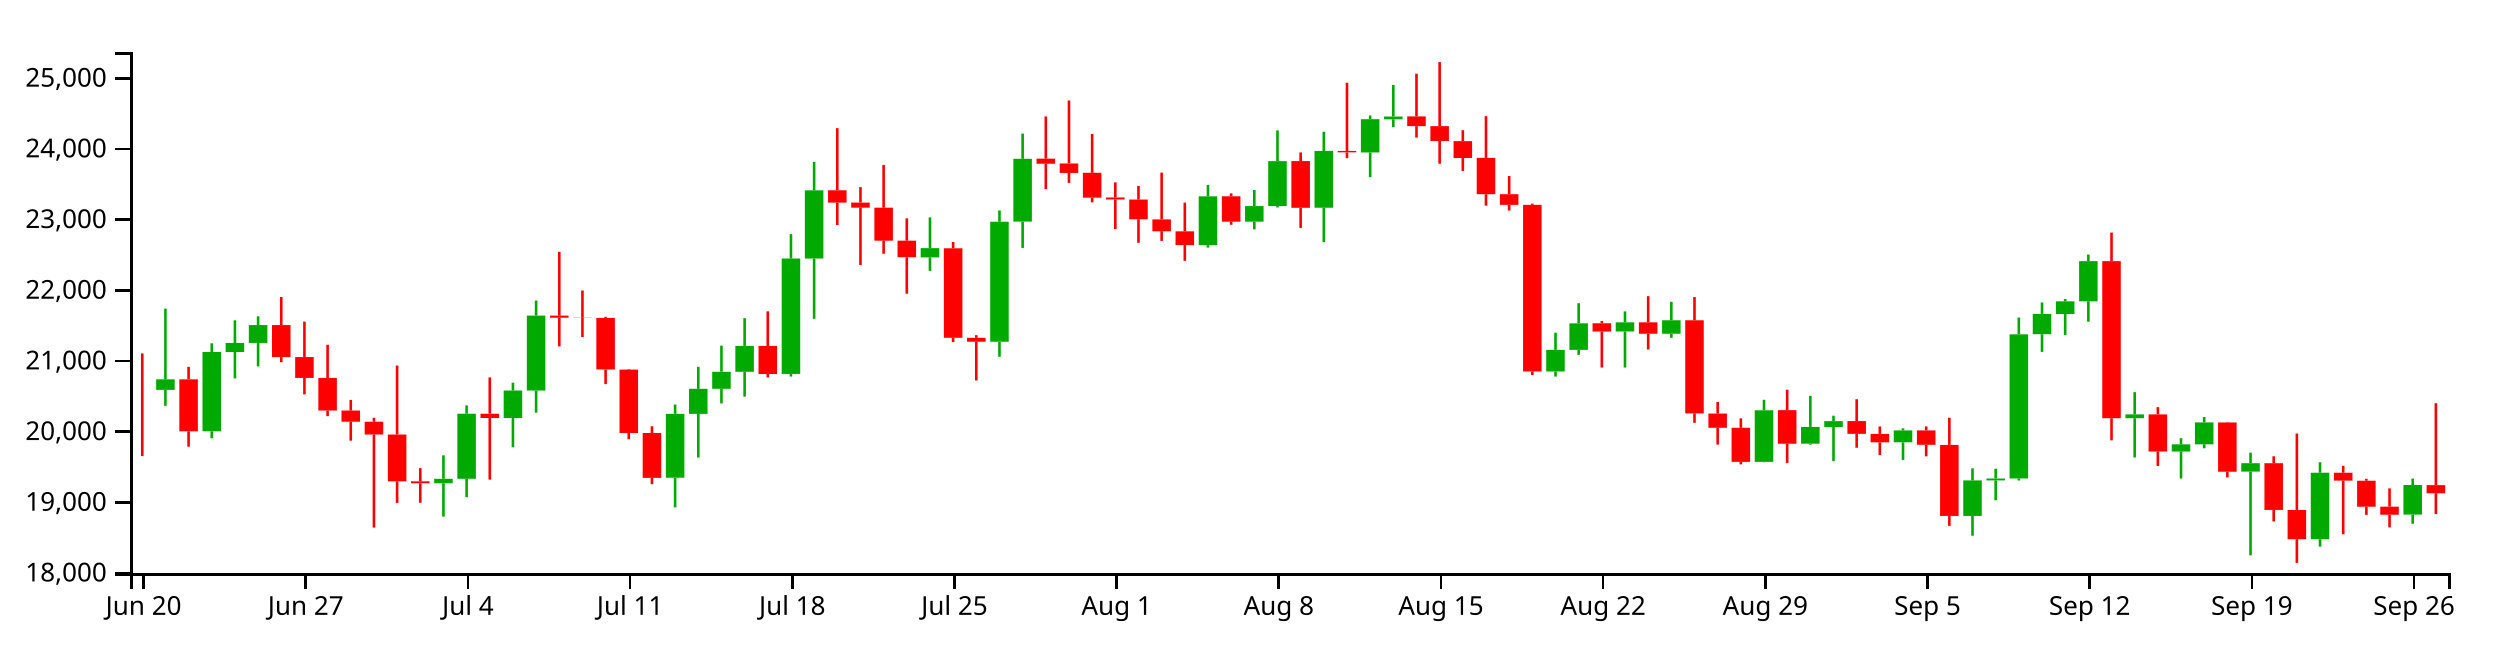
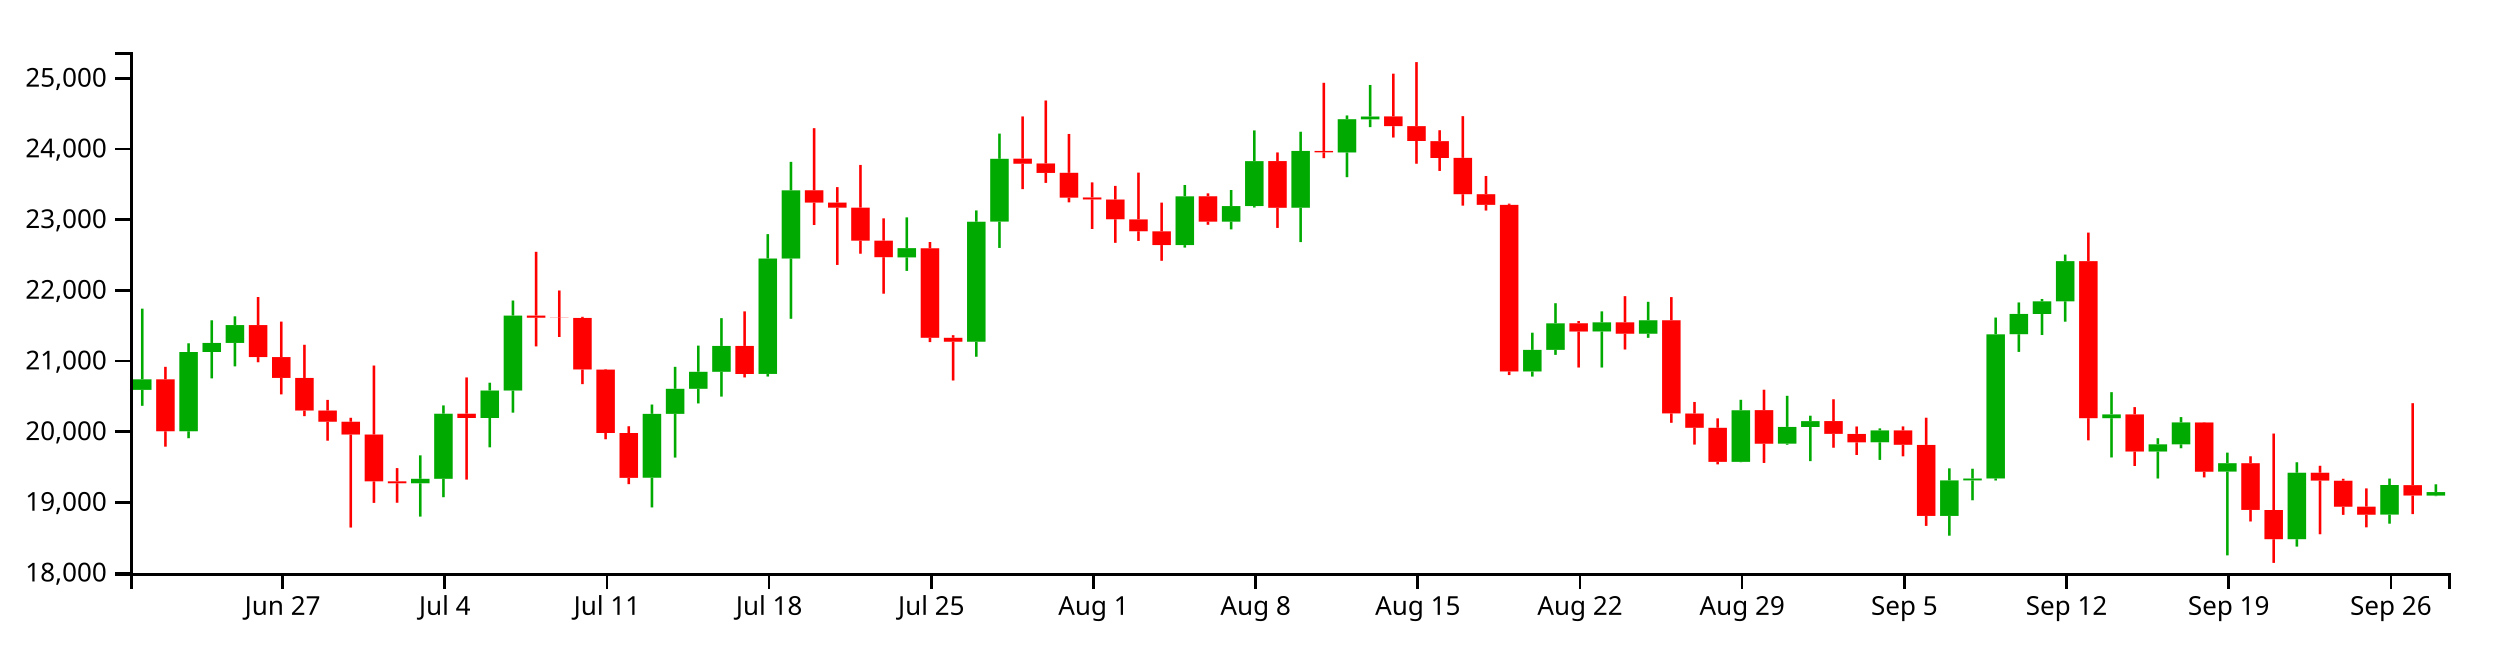
<svg xmlns="http://www.w3.org/2000/svg" version="1.1" width="960" height="250">
  <g transform="translate(50,20)">
    <style>.axis path,.axis line{fill:none;stroke:#000;shape-rendering:crispEdges;}path.candle{stroke:#000000;}path.candle.body{stroke-width:0;}path.candle.up{fill:#00AA00;stroke:#00AA00;}path.candle.down{fill:#FF0000;stroke:#FF0000;}</style>
    <g class="candlestick">
      <g class="data">
-         <path class="candle body up" d="M 9.964 129.713 l 7.117 0 L 17.081 125.652 l -7.117 0 L 9.964 129.713 M 27.757 145.616 l 7.117 0 L 34.874 115.159 l -7.117 0 L 27.757 145.616 M 36.653 115.159 l 7.117 0 L 43.77 111.697 l -7.117 0 L 36.653 115.159 M 45.55 111.697 l 7.117 0 L 52.667 104.817 l -7.117 0 L 45.55 111.697 M 116.721 165.57 l 7.117 0 L 123.838 163.859 l -7.117 0 L 116.721 165.57 M 125.618 163.859 l 7.117 0 L 132.735 138.865 l -7.117 0 L 125.618 163.859 M 143.411 140.517 l 7.117 0 L 150.528 129.968 l -7.117 0 L 143.411 140.517 M 152.307 129.968 l 7.117 0 L 159.424 101.185 l -7.117 0 L 152.307 129.968 M 205.686 163.44 l 7.117 0 L 212.803 138.915 l -7.117 0 L 205.686 163.44 M 214.582 138.915 l 7.117 0 L 221.699 129.308 l -7.117 0 L 214.582 138.915 M 223.479 129.308 l 7.117 0 L 230.596 122.761 l -7.117 0 L 223.479 129.308 M 232.375 122.761 l 7.117 0 L 239.492 112.839 l -7.117 0 L 232.375 122.761 M 250.168 123.588 l 7.117 0 L 257.285 79.266 l -7.117 0 L 250.168 123.588 M 259.064 79.266 l 7.117 0 L 266.182 53.1 l -7.117 0 L 259.064 79.266 M 303.547 78.831 l 7.117 0 L 310.664 75.273 l -7.117 0 L 303.547 78.831 M 330.236 111.236 l 7.117 0 L 337.353 65.156 l -7.117 0 L 330.236 111.236 M 339.132 65.105 l 7.117 0 L 346.25 40.986 l -7.117 0 L 339.132 65.105 M 410.304 74.113 l 7.117 0 L 417.421 55.385 l -7.117 0 L 410.304 74.113 M 428.097 65.108 l 7.117 0 L 435.214 59.132 l -7.117 0 L 428.097 65.108 M 436.993 59.132 l 7.117 0 L 444.11 41.88 l -7.117 0 L 436.993 59.132 M 454.786 59.758 l 7.117 0 L 461.903 37.971 l -7.117 0 L 454.786 59.758 M 472.579 38.539 l 7.117 0 L 479.696 25.767 l -7.117 0 L 472.579 38.539 M 481.475 25.821 l 7.117 0 L 488.593 24.744 l -7.117 0 L 481.475 25.821 M 543.75 122.643 l 7.117 0 L 550.868 114.347 l -7.117 0 L 543.75 122.643 M 552.647 114.347 l 7.117 0 L 559.764 104.154 l -7.117 0 L 552.647 114.347 M 570.44 107.271 l 7.117 0 L 577.557 103.787 l -7.117 0 L 570.44 107.271 M 588.233 108.159 l 7.117 0 L 595.35 102.975 l -7.117 0 L 588.233 108.159 M 623.818 157.351 l 7.117 0 L 630.936 137.535 l -7.117 0 L 623.818 157.351 M 641.611 150.365 l 7.117 0 L 648.729 143.932 l -7.117 0 L 641.611 150.365 M 650.508 143.975 l 7.117 0 L 657.625 141.722 l -7.117 0 L 650.508 143.975 M 677.197 149.837 l 7.117 0 L 684.314 145.282 l -7.117 0 L 677.197 149.837 M 703.886 178.115 l 7.117 0 L 711.004 164.483 l -7.117 0 L 703.886 178.115 M 712.783 164.483 l 7.117 0 L 719.9 163.752 l -7.117 0 L 712.783 164.483 M 721.679 163.732 l 7.117 0 L 728.796 108.374 l -7.117 0 L 721.679 163.732 M 730.576 108.333 l 7.117 0 L 737.693 100.551 l -7.117 0 L 730.576 108.333 M 739.472 100.582 l 7.117 0 L 746.589 95.706 l -7.117 0 L 739.472 100.582 M 748.369 95.706 l 7.117 0 L 755.486 80.266 l -7.117 0 L 748.369 95.706 M 766.162 140.578 l 7.117 0 L 773.279 139.137 l -7.117 0 L 766.162 140.578 M 783.954 153.381 l 7.117 0 L 791.072 150.629 l -7.117 0 L 783.954 153.381 M 792.851 150.629 l 7.117 0 L 799.968 142.206 l -7.117 0 L 792.851 150.629 M 810.644 161.101 l 7.117 0 L 817.761 157.856 l -7.117 0 L 810.644 161.101 M 837.333 187.051 l 7.117 0 L 844.45 161.531 l -7.117 0 L 837.333 187.051 M 872.919 177.612 l 7.117 0 L 880.036 166.248 l -7.117 0 L 872.919 177.612" />
-         <path class="candle body down" d="M 1.068 129.711 l 7.117 0 L 8.185 129.714 l -7.117 0 L 1.068 129.711 M 18.86 125.653 l 7.117 0 L 25.978 145.616 l -7.117 0 L 18.86 125.653 M 54.446 104.817 l 7.117 0 L 61.563 117.115 l -7.117 0 L 54.446 104.817 M 63.343 117.115 l 7.117 0 L 70.46 125.136 l -7.117 0 L 63.343 117.115 M 72.239 125.135 l 7.117 0 L 79.356 137.655 l -7.117 0 L 72.239 125.135 M 81.136 137.655 l 7.117 0 L 88.253 141.951 l -7.117 0 L 81.136 137.655 M 90.032 141.951 l 7.117 0 L 97.149 146.858 l -7.117 0 L 90.032 141.951 M 98.928 146.858 l 7.117 0 L 106.046 164.837 l -7.117 0 L 98.928 146.858 M 107.825 164.837 l 7.117 0 L 114.942 165.57 l -7.117 0 L 107.825 164.837 M 134.514 138.865 l 7.117 0 L 141.631 140.518 l -7.117 0 L 134.514 138.865 M 161.204 101.185 l 7.117 0 L 168.321 102.006 l -7.117 0 L 161.204 101.185 M 170.1 102.006 l 7.117 0 L 177.217 102.085 l -7.117 0 L 170.1 102.006 M 178.996 102.076 l 7.117 0 L 186.114 121.881 l -7.117 0 L 178.996 102.076 M 187.893 121.918 l 7.117 0 L 195.01 146.278 l -7.117 0 L 187.893 121.918 M 196.789 146.278 l 7.117 0 L 203.906 163.509 l -7.117 0 L 196.789 146.278 M 241.271 112.839 l 7.117 0 L 248.389 123.627 l -7.117 0 L 241.271 112.839 M 267.961 53.05 l 7.117 0 L 275.078 57.804 l -7.117 0 L 267.961 53.05 M 276.857 57.804 l 7.117 0 L 283.974 59.734 l -7.117 0 L 276.857 57.804 M 285.754 59.734 l 7.117 0 L 292.871 72.419 l -7.117 0 L 285.754 59.734 M 294.65 72.419 l 7.117 0 L 301.767 78.764 l -7.117 0 L 294.65 72.419 M 312.443 75.342 l 7.117 0 L 319.56 109.71 l -7.117 0 L 312.443 75.342 M 321.339 109.71 l 7.117 0 L 328.457 111.236 l -7.117 0 L 321.339 109.71 M 348.029 40.924 l 7.117 0 L 355.146 42.864 l -7.117 0 L 348.029 40.924 M 356.925 42.768 l 7.117 0 L 364.042 46.399 l -7.117 0 L 356.925 42.768 M 365.822 46.368 l 7.117 0 L 372.939 55.904 l -7.117 0 L 365.822 46.368 M 374.718 55.821 l 7.117 0 L 381.835 56.591 l -7.117 0 L 374.718 55.821 M 383.615 56.621 l 7.117 0 L 390.732 64.196 l -7.117 0 L 383.615 56.621 M 392.511 64.247 l 7.117 0 L 399.628 68.795 l -7.117 0 L 392.511 64.247 M 401.407 68.834 l 7.117 0 L 408.525 74.098 l -7.117 0 L 401.407 68.834 M 419.2 55.354 l 7.117 0 L 426.317 65.108 l -7.117 0 L 419.2 55.354 M 445.89 41.854 l 7.117 0 L 453.007 59.795 l -7.117 0 L 445.89 41.854 M 463.683 37.971 l 7.117 0 L 470.8 38.504 l -7.117 0 L 463.683 37.971 M 490.372 24.698 l 7.117 0 L 497.489 28.439 l -7.117 0 L 490.372 24.698 M 499.268 28.438 l 7.117 0 L 506.385 34.15 l -7.117 0 L 499.268 28.438 M 508.165 34.198 l 7.117 0 L 515.282 40.666 l -7.117 0 L 508.165 34.198 M 517.061 40.628 l 7.117 0 L 524.178 54.565 l -7.117 0 L 517.061 40.628 M 525.958 54.565 l 7.117 0 L 533.075 58.676 l -7.117 0 L 525.958 54.565 M 534.854 58.669 l 7.117 0 L 541.971 122.643 l -7.117 0 L 534.854 58.669 M 561.543 104.124 l 7.117 0 L 568.661 107.296 l -7.117 0 L 561.543 104.124 M 579.336 103.787 l 7.117 0 L 586.453 108.158 l -7.117 0 L 579.336 103.787 M 597.129 102.975 l 7.117 0 L 604.246 138.747 l -7.117 0 L 597.129 102.975 M 606.026 138.799 l 7.117 0 L 613.143 144.269 l -7.117 0 L 606.026 138.799 M 614.922 144.269 l 7.117 0 L 622.039 157.351 l -7.117 0 L 614.922 144.269 M 632.715 137.495 l 7.117 0 L 639.832 150.402 l -7.117 0 L 632.715 137.495 M 659.404 141.69 l 7.117 0 L 666.521 146.596 l -7.117 0 L 659.404 141.69 M 668.301 146.62 l 7.117 0 L 675.418 149.852 l -7.117 0 L 668.301 146.62 M 686.094 145.282 l 7.117 0 L 693.211 150.804 l -7.117 0 L 686.094 145.282 M 694.99 150.845 l 7.117 0 L 702.107 178.115 l -7.117 0 L 694.99 150.845 M 757.265 80.274 l 7.117 0 L 764.382 140.579 l -7.117 0 L 757.265 80.274 M 775.058 139.124 l 7.117 0 L 782.175 153.381 l -7.117 0 L 775.058 139.124 M 801.747 142.233 l 7.117 0 L 808.864 161.136 l -7.117 0 L 801.747 142.233 M 819.54 157.856 l 7.117 0 L 826.657 175.824 l -7.117 0 L 819.54 157.856 M 828.437 175.843 l 7.117 0 L 835.554 187.051 l -7.117 0 L 828.437 175.843 M 846.23 161.531 l 7.117 0 L 853.347 164.563 l -7.117 0 L 846.23 161.531 M 855.126 164.599 l 7.117 0 L 862.243 174.589 l -7.117 0 L 855.126 164.599 M 864.022 174.549 l 7.117 0 L 871.14 177.66 l -7.117 0 L 864.022 174.549 M 881.815 166.279 l 7.117 0 L 888.932 169.405 l -7.117 0 L 881.815 166.279" />
+         <path class="candle body up" d="M 1.068 129.713 l 7.117 0 L 8.185 125.652 l -7.117 0 L 1.068 129.713 M 18.86 145.616 l 7.117 0 L 25.978 115.159 l -7.117 0 L 18.86 145.616 M 27.757 115.159 l 7.117 0 L 34.874 111.697 l -7.117 0 L 27.757 115.159 M 36.653 111.697 l 7.117 0 L 43.77 104.817 l -7.117 0 L 36.653 111.697 M 107.825 165.57 l 7.117 0 L 114.942 163.859 l -7.117 0 L 107.825 165.57 M 116.721 163.859 l 7.117 0 L 123.838 138.865 l -7.117 0 L 116.721 163.859 M 134.514 140.517 l 7.117 0 L 141.631 129.968 l -7.117 0 L 134.514 140.517 M 143.411 129.968 l 7.117 0 L 150.528 101.185 l -7.117 0 L 143.411 129.968 M 196.789 163.44 l 7.117 0 L 203.906 138.915 l -7.117 0 L 196.789 163.44 M 205.686 138.915 l 7.117 0 L 212.803 129.308 l -7.117 0 L 205.686 138.915 M 214.582 129.308 l 7.117 0 L 221.699 122.761 l -7.117 0 L 214.582 129.308 M 223.479 122.761 l 7.117 0 L 230.596 112.839 l -7.117 0 L 223.479 122.761 M 241.271 123.588 l 7.117 0 L 248.389 79.266 l -7.117 0 L 241.271 123.588 M 250.168 79.266 l 7.117 0 L 257.285 53.1 l -7.117 0 L 250.168 79.266 M 294.65 78.831 l 7.117 0 L 301.767 75.273 l -7.117 0 L 294.65 78.831 M 321.339 111.236 l 7.117 0 L 328.457 65.156 l -7.117 0 L 321.339 111.236 M 330.236 65.105 l 7.117 0 L 337.353 40.986 l -7.117 0 L 330.236 65.105 M 401.407 74.113 l 7.117 0 L 408.525 55.385 l -7.117 0 L 401.407 74.113 M 419.2 65.108 l 7.117 0 L 426.317 59.132 l -7.117 0 L 419.2 65.108 M 428.097 59.132 l 7.117 0 L 435.214 41.88 l -7.117 0 L 428.097 59.132 M 445.89 59.758 l 7.117 0 L 453.007 37.971 l -7.117 0 L 445.89 59.758 M 463.683 38.539 l 7.117 0 L 470.8 25.767 l -7.117 0 L 463.683 38.539 M 472.579 25.821 l 7.117 0 L 479.696 24.744 l -7.117 0 L 472.579 25.821 M 534.854 122.643 l 7.117 0 L 541.971 114.347 l -7.117 0 L 534.854 122.643 M 543.75 114.347 l 7.117 0 L 550.868 104.154 l -7.117 0 L 543.75 114.347 M 561.543 107.271 l 7.117 0 L 568.661 103.787 l -7.117 0 L 561.543 107.271 M 579.336 108.159 l 7.117 0 L 586.453 102.975 l -7.117 0 L 579.336 108.159 M 614.922 157.351 l 7.117 0 L 622.039 137.535 l -7.117 0 L 614.922 157.351 M 632.715 150.365 l 7.117 0 L 639.832 143.932 l -7.117 0 L 632.715 150.365 M 641.611 143.975 l 7.117 0 L 648.729 141.722 l -7.117 0 L 641.611 143.975 M 668.301 149.837 l 7.117 0 L 675.418 145.282 l -7.117 0 L 668.301 149.837 M 694.99 178.115 l 7.117 0 L 702.107 164.483 l -7.117 0 L 694.99 178.115 M 703.886 164.483 l 7.117 0 L 711.004 163.752 l -7.117 0 L 703.886 164.483 M 712.783 163.732 l 7.117 0 L 719.9 108.374 l -7.117 0 L 712.783 163.732 M 721.679 108.333 l 7.117 0 L 728.796 100.551 l -7.117 0 L 721.679 108.333 M 730.576 100.582 l 7.117 0 L 737.693 95.706 l -7.117 0 L 730.576 100.582 M 739.472 95.706 l 7.117 0 L 746.589 80.266 l -7.117 0 L 739.472 95.706 M 757.265 140.578 l 7.117 0 L 764.382 139.137 l -7.117 0 L 757.265 140.578 M 775.058 153.381 l 7.117 0 L 782.175 150.629 l -7.117 0 L 775.058 153.381 M 783.954 150.629 l 7.117 0 L 791.072 142.206 l -7.117 0 L 783.954 150.629 M 801.747 161.101 l 7.117 0 L 808.864 157.856 l -7.117 0 L 801.747 161.101 M 828.437 187.051 l 7.117 0 L 835.554 161.531 l -7.117 0 L 828.437 187.051 M 864.022 177.612 l 7.117 0 L 871.14 166.248 l -7.117 0 L 864.022 177.612 M 881.815 170.312 l 7.117 0 L 888.932 168.953 l -7.117 0 L 881.815 170.312" />
+         <path class="candle body down" d="M 9.964 125.653 l 7.117 0 L 17.081 145.616 l -7.117 0 L 9.964 125.653 M 45.55 104.817 l 7.117 0 L 52.667 117.115 l -7.117 0 L 45.55 104.817 M 54.446 117.115 l 7.117 0 L 61.563 125.136 l -7.117 0 L 54.446 117.115 M 63.343 125.135 l 7.117 0 L 70.46 137.655 l -7.117 0 L 63.343 125.135 M 72.239 137.655 l 7.117 0 L 79.356 141.951 l -7.117 0 L 72.239 137.655 M 81.136 141.951 l 7.117 0 L 88.253 146.858 l -7.117 0 L 81.136 141.951 M 90.032 146.858 l 7.117 0 L 97.149 164.837 l -7.117 0 L 90.032 146.858 M 98.928 164.837 l 7.117 0 L 106.046 165.57 l -7.117 0 L 98.928 164.837 M 125.618 138.865 l 7.117 0 L 132.735 140.518 l -7.117 0 L 125.618 138.865 M 152.307 101.185 l 7.117 0 L 159.424 102.006 l -7.117 0 L 152.307 101.185 M 161.204 102.006 l 7.117 0 L 168.321 102.085 l -7.117 0 L 161.204 102.006 M 170.1 102.076 l 7.117 0 L 177.217 121.881 l -7.117 0 L 170.1 102.076 M 178.996 121.918 l 7.117 0 L 186.114 146.278 l -7.117 0 L 178.996 121.918 M 187.893 146.278 l 7.117 0 L 195.01 163.509 l -7.117 0 L 187.893 146.278 M 232.375 112.839 l 7.117 0 L 239.492 123.627 l -7.117 0 L 232.375 112.839 M 259.064 53.05 l 7.117 0 L 266.182 57.804 l -7.117 0 L 259.064 53.05 M 267.961 57.804 l 7.117 0 L 275.078 59.734 l -7.117 0 L 267.961 57.804 M 276.857 59.734 l 7.117 0 L 283.974 72.419 l -7.117 0 L 276.857 59.734 M 285.754 72.419 l 7.117 0 L 292.871 78.764 l -7.117 0 L 285.754 72.419 M 303.547 75.342 l 7.117 0 L 310.664 109.71 l -7.117 0 L 303.547 75.342 M 312.443 109.71 l 7.117 0 L 319.56 111.236 l -7.117 0 L 312.443 109.71 M 339.132 40.924 l 7.117 0 L 346.25 42.864 l -7.117 0 L 339.132 40.924 M 348.029 42.768 l 7.117 0 L 355.146 46.399 l -7.117 0 L 348.029 42.768 M 356.925 46.368 l 7.117 0 L 364.042 55.904 l -7.117 0 L 356.925 46.368 M 365.822 55.821 l 7.117 0 L 372.939 56.591 l -7.117 0 L 365.822 55.821 M 374.718 56.621 l 7.117 0 L 381.835 64.196 l -7.117 0 L 374.718 56.621 M 383.615 64.247 l 7.117 0 L 390.732 68.795 l -7.117 0 L 383.615 64.247 M 392.511 68.834 l 7.117 0 L 399.628 74.098 l -7.117 0 L 392.511 68.834 M 410.304 55.354 l 7.117 0 L 417.421 65.108 l -7.117 0 L 410.304 55.354 M 436.993 41.854 l 7.117 0 L 444.11 59.795 l -7.117 0 L 436.993 41.854 M 454.786 37.971 l 7.117 0 L 461.903 38.504 l -7.117 0 L 454.786 37.971 M 481.475 24.698 l 7.117 0 L 488.593 28.439 l -7.117 0 L 481.475 24.698 M 490.372 28.438 l 7.117 0 L 497.489 34.15 l -7.117 0 L 490.372 28.438 M 499.268 34.198 l 7.117 0 L 506.385 40.666 l -7.117 0 L 499.268 34.198 M 508.165 40.628 l 7.117 0 L 515.282 54.565 l -7.117 0 L 508.165 40.628 M 517.061 54.565 l 7.117 0 L 524.178 58.676 l -7.117 0 L 517.061 54.565 M 525.958 58.669 l 7.117 0 L 533.075 122.643 l -7.117 0 L 525.958 58.669 M 552.647 104.124 l 7.117 0 L 559.764 107.296 l -7.117 0 L 552.647 104.124 M 570.44 103.787 l 7.117 0 L 577.557 108.158 l -7.117 0 L 570.44 103.787 M 588.233 102.975 l 7.117 0 L 595.35 138.747 l -7.117 0 L 588.233 102.975 M 597.129 138.799 l 7.117 0 L 604.246 144.269 l -7.117 0 L 597.129 138.799 M 606.026 144.269 l 7.117 0 L 613.143 157.351 l -7.117 0 L 606.026 144.269 M 623.818 137.495 l 7.117 0 L 630.936 150.402 l -7.117 0 L 623.818 137.495 M 650.508 141.69 l 7.117 0 L 657.625 146.596 l -7.117 0 L 650.508 141.69 M 659.404 146.62 l 7.117 0 L 666.521 149.852 l -7.117 0 L 659.404 146.62 M 677.197 145.282 l 7.117 0 L 684.314 150.804 l -7.117 0 L 677.197 145.282 M 686.094 150.845 l 7.117 0 L 693.211 178.115 l -7.117 0 L 686.094 150.845 M 748.369 80.274 l 7.117 0 L 755.486 140.579 l -7.117 0 L 748.369 80.274 M 766.162 139.124 l 7.117 0 L 773.279 153.381 l -7.117 0 L 766.162 139.124 M 792.851 142.233 l 7.117 0 L 799.968 161.136 l -7.117 0 L 792.851 142.233 M 810.644 157.856 l 7.117 0 L 817.761 175.824 l -7.117 0 L 810.644 157.856 M 819.54 175.843 l 7.117 0 L 826.657 187.051 l -7.117 0 L 819.54 175.843 M 837.333 161.531 l 7.117 0 L 844.45 164.563 l -7.117 0 L 837.333 161.531 M 846.23 164.599 l 7.117 0 L 853.347 174.589 l -7.117 0 L 846.23 164.599 M 855.126 174.549 l 7.117 0 L 862.243 177.66 l -7.117 0 L 855.126 174.549 M 872.919 166.279 l 7.117 0 L 880.036 170.284 l -7.117 0 L 872.919 166.279" />
        <path class="candle body equal" />
-         <path class="candle wick up" d="M 13.523 98.525 L 13.523 125.652 M 13.523 129.713 L 13.523 135.834 M 31.315 111.824 L 31.315 115.159 M 31.315 145.616 L 31.315 148.274 M 40.212 102.992 L 40.212 111.697 M 40.212 115.159 L 40.212 125.294 M 49.108 101.47 L 49.108 104.817 M 49.108 111.697 L 49.108 120.683 M 120.28 154.854 L 120.28 163.859 M 120.28 165.57 L 120.28 178.376 M 129.176 135.681 L 129.176 138.865 M 129.176 163.859 L 129.176 170.93 M 146.969 126.963 L 146.969 129.968 M 146.969 140.517 L 146.969 151.77 M 155.866 95.401 L 155.866 101.185 M 155.866 129.968 L 155.866 138.459 M 209.244 135.339 L 209.244 138.915 M 209.244 163.44 L 209.244 174.849 M 218.141 120.862 L 218.141 129.308 M 218.141 138.915 L 218.141 155.71 M 227.037 112.72 L 227.037 122.761 M 227.037 129.308 L 227.037 134.914 M 235.934 102.163 L 235.934 112.839 M 235.934 122.761 L 235.934 132.3 M 253.727 69.9 L 253.727 79.266 M 253.727 123.588 L 253.727 124.596 M 262.623 42.152 L 262.623 53.1 M 262.623 79.266 L 262.623 102.419 M 307.105 63.468 L 307.105 75.273 M 307.105 78.831 L 307.105 84.027 M 333.794 60.808 L 333.794 65.156 M 333.794 111.236 L 333.794 116.994 M 342.691 31.303 L 342.691 40.986 M 342.691 65.105 L 342.691 75.207 M 413.862 51.031 L 413.862 55.385 M 413.862 74.113 L 413.862 75.076 M 431.655 52.954 L 431.655 59.132 M 431.655 65.108 L 431.655 68.082 M 440.552 30.074 L 440.552 41.88 M 440.552 59.132 L 440.552 59.678 M 458.345 30.589 L 458.345 37.971 M 458.345 59.758 L 458.345 72.966 M 476.138 24.333 L 476.138 25.767 M 476.138 38.539 L 476.138 48.041 M 485.034 12.622 L 485.034 24.744 M 485.034 25.821 L 485.034 28.819 M 547.309 107.757 L 547.309 114.347 M 547.309 122.643 L 547.309 124.611 M 556.206 96.435 L 556.206 104.154 M 556.206 114.347 L 556.206 116.272 M 573.998 99.56 L 573.998 103.787 M 573.998 107.271 L 573.998 121.13 M 591.791 95.895 L 591.791 102.975 M 591.791 108.159 L 591.791 109.73 M 627.377 133.521 L 627.377 137.535 M 627.377 157.351 L 627.377 157.482 M 645.17 131.99 L 645.17 143.932 M 645.17 150.365 L 645.17 150.774 M 654.066 139.634 L 654.066 141.722 M 654.066 143.975 L 654.066 157.079 M 680.756 144.497 L 680.756 145.282 M 680.756 149.837 L 680.756 156.605 M 707.445 159.836 L 707.445 164.483 M 707.445 178.115 L 707.445 185.71 M 716.341 159.994 L 716.341 163.752 M 716.341 164.483 L 716.341 172.106 M 725.238 101.939 L 725.238 108.374 M 725.238 163.732 L 725.238 164.513 M 734.134 96.142 L 734.134 100.551 M 734.134 108.333 L 734.134 115.132 M 743.031 94.806 L 743.031 95.706 M 743.031 100.582 L 743.031 108.649 M 751.927 77.762 L 751.927 80.266 M 751.927 95.706 L 751.927 103.532 M 769.72 130.593 L 769.72 139.137 M 769.72 140.578 L 769.72 155.668 M 787.513 148.275 L 787.513 150.629 M 787.513 153.381 L 787.513 163.746 M 796.409 140.16 L 796.409 142.206 M 796.409 150.629 L 796.409 152.127 M 814.202 153.807 L 814.202 157.856 M 814.202 161.101 L 814.202 193.261 M 840.892 157.499 L 840.892 161.531 M 840.892 187.051 L 840.892 189.9 M 876.477 163.774 L 876.477 166.248 M 876.477 177.612 L 876.477 181.097" style="stroke-width: 1px;" />
-         <path class="candle wick down" d="M 4.626 115.706 L 4.626 129.711 M 4.626 129.714 L 4.626 155.141 M 22.419 120.862 L 22.419 125.653 M 22.419 145.616 L 22.419 151.519 M 58.005 94.046 L 58.005 104.817 M 58.005 117.115 L 58.005 119.106 M 66.901 103.496 L 66.901 117.115 M 66.901 125.136 L 66.901 131.448 M 75.798 112.392 L 75.798 125.135 M 75.798 137.655 L 75.798 139.807 M 84.694 133.556 L 84.694 137.655 M 84.694 141.951 L 84.694 149.228 M 93.591 140.429 L 93.591 141.951 M 93.591 146.858 L 93.591 182.582 M 102.487 120.364 L 102.487 146.858 M 102.487 164.837 L 102.487 173.11 M 111.383 159.746 L 111.383 164.837 M 111.383 165.57 L 111.383 173.056 M 138.073 124.934 L 138.073 138.865 M 138.073 140.518 L 138.073 164.17 M 164.762 76.693 L 164.762 101.185 M 164.762 102.006 L 164.762 113.011 M 173.659 91.549 L 173.659 102.006 M 173.659 102.085 L 173.659 109.405 M 182.555 101.656 L 182.555 102.076 M 182.555 121.881 L 182.555 127.512 M 191.451 121.718 L 191.451 121.918 M 191.451 146.278 L 191.451 148.676 M 200.348 143.677 L 200.348 146.278 M 200.348 163.509 L 200.348 165.918 M 244.83 99.569 L 244.83 112.839 M 244.83 123.627 L 244.83 124.933 M 271.519 29.212 L 271.519 53.05 M 271.519 57.804 L 271.519 66.411 M 280.416 51.847 L 280.416 57.804 M 280.416 59.734 L 280.416 81.739 M 289.312 43.333 L 289.312 59.734 M 289.312 72.419 L 289.312 77.436 M 298.209 63.844 L 298.209 72.419 M 298.209 78.764 L 298.209 92.782 M 316.002 72.93 L 316.002 75.342 M 316.002 109.71 L 316.002 111.363 M 324.898 108.708 L 324.898 109.71 M 324.898 111.236 L 324.898 126.114 M 351.587 24.709 L 351.587 40.924 M 351.587 42.864 L 351.587 52.628 M 360.484 18.593 L 360.484 42.768 M 360.484 46.399 L 360.484 50.233 M 369.38 31.436 L 369.38 46.368 M 369.38 55.904 L 369.38 57.695 M 378.277 50.031 L 378.277 55.821 M 378.277 56.591 L 378.277 67.936 M 387.173 51.383 L 387.173 56.621 M 387.173 64.196 L 387.173 73.246 M 396.07 46.286 L 396.07 64.247 M 396.07 68.795 L 396.07 72.517 M 404.966 57.804 L 404.966 68.834 M 404.966 74.098 L 404.966 80.15 M 422.759 54.247 L 422.759 55.354 M 422.759 65.108 L 422.759 66.321 M 449.448 38.535 L 449.448 41.854 M 449.448 59.795 L 449.448 67.529 M 467.241 11.793 L 467.241 37.971 M 467.241 38.504 L 467.241 40.737 M 493.93 8.291 L 493.93 24.698 M 493.93 28.439 L 493.93 32.815 M 502.827 3.846 L 502.827 28.438 M 502.827 34.15 L 502.827 42.879 M 511.723 30.006 L 511.723 34.198 M 511.723 40.666 L 511.723 45.647 M 520.62 24.599 L 520.62 40.628 M 520.62 54.565 L 520.62 58.969 M 529.516 47.58 L 529.516 54.565 M 529.516 58.676 L 529.516 60.851 M 538.413 58.201 L 538.413 58.669 M 538.413 122.643 L 538.413 124.023 M 565.102 103.255 L 565.102 104.124 M 565.102 107.296 L 565.102 121.129 M 582.895 93.721 L 582.895 103.787 M 582.895 108.158 L 582.895 114.213 M 600.688 94.08 L 600.688 102.975 M 600.688 138.747 L 600.688 142.361 M 609.584 134.354 L 609.584 138.799 M 609.584 144.269 L 609.584 150.718 M 618.481 140.644 L 618.481 144.269 M 618.481 157.351 L 618.481 158.318 M 636.273 129.65 L 636.273 137.495 M 636.273 150.402 L 636.273 157.775 M 662.963 133.313 L 662.963 141.69 M 662.963 146.596 L 662.963 151.932 M 671.859 143.772 L 671.859 146.62 M 671.859 149.852 L 671.859 154.716 M 689.652 143.735 L 689.652 145.282 M 689.652 150.804 L 689.652 155.228 M 698.549 140.404 L 698.549 150.845 M 698.549 178.115 L 698.549 181.944 M 760.824 69.32 L 760.824 80.274 M 760.824 140.579 L 760.824 149.09 M 778.617 136.327 L 778.617 139.124 M 778.617 153.381 L 778.617 158.942 M 805.306 142.107 L 805.306 142.233 M 805.306 161.136 L 805.306 163.322 M 823.099 155.207 L 823.099 157.856 M 823.099 175.824 L 823.099 180.252 M 831.995 146.484 L 831.995 175.843 M 831.995 187.051 L 831.995 196.154 M 849.788 158.861 L 849.788 161.531 M 849.788 164.563 L 849.788 185.15 M 858.685 163.851 L 858.685 164.599 M 858.685 174.589 L 858.685 177.715 M 867.581 167.54 L 867.581 174.549 M 867.581 177.66 L 867.581 182.496 M 885.374 134.817 L 885.374 166.279 M 885.374 169.405 L 885.374 177.417" style="stroke-width: 1px;" />
+         <path class="candle wick up" d="M 4.626 98.525 L 4.626 125.652 M 4.626 129.713 L 4.626 135.834 M 22.419 111.824 L 22.419 115.159 M 22.419 145.616 L 22.419 148.274 M 31.315 102.992 L 31.315 111.697 M 31.315 115.159 L 31.315 125.294 M 40.212 101.47 L 40.212 104.817 M 40.212 111.697 L 40.212 120.683 M 111.383 154.854 L 111.383 163.859 M 111.383 165.57 L 111.383 178.376 M 120.28 135.681 L 120.28 138.865 M 120.28 163.859 L 120.28 170.93 M 138.073 126.963 L 138.073 129.968 M 138.073 140.517 L 138.073 151.77 M 146.969 95.401 L 146.969 101.185 M 146.969 129.968 L 146.969 138.459 M 200.348 135.339 L 200.348 138.915 M 200.348 163.44 L 200.348 174.849 M 209.244 120.862 L 209.244 129.308 M 209.244 138.915 L 209.244 155.71 M 218.141 112.72 L 218.141 122.761 M 218.141 129.308 L 218.141 134.914 M 227.037 102.163 L 227.037 112.839 M 227.037 122.761 L 227.037 132.3 M 244.83 69.9 L 244.83 79.266 M 244.83 123.588 L 244.83 124.596 M 253.727 42.152 L 253.727 53.1 M 253.727 79.266 L 253.727 102.419 M 298.209 63.468 L 298.209 75.273 M 298.209 78.831 L 298.209 84.027 M 324.898 60.808 L 324.898 65.156 M 324.898 111.236 L 324.898 116.994 M 333.794 31.303 L 333.794 40.986 M 333.794 65.105 L 333.794 75.207 M 404.966 51.031 L 404.966 55.385 M 404.966 74.113 L 404.966 75.076 M 422.759 52.954 L 422.759 59.132 M 422.759 65.108 L 422.759 68.082 M 431.655 30.074 L 431.655 41.88 M 431.655 59.132 L 431.655 59.678 M 449.448 30.589 L 449.448 37.971 M 449.448 59.758 L 449.448 72.966 M 467.241 24.333 L 467.241 25.767 M 467.241 38.539 L 467.241 48.041 M 476.138 12.622 L 476.138 24.744 M 476.138 25.821 L 476.138 28.819 M 538.413 107.757 L 538.413 114.347 M 538.413 122.643 L 538.413 124.611 M 547.309 96.435 L 547.309 104.154 M 547.309 114.347 L 547.309 116.272 M 565.102 99.56 L 565.102 103.787 M 565.102 107.271 L 565.102 121.13 M 582.895 95.895 L 582.895 102.975 M 582.895 108.159 L 582.895 109.73 M 618.481 133.521 L 618.481 137.535 M 618.481 157.351 L 618.481 157.482 M 636.273 131.99 L 636.273 143.932 M 636.273 150.365 L 636.273 150.774 M 645.17 139.634 L 645.17 141.722 M 645.17 143.975 L 645.17 157.079 M 671.859 144.497 L 671.859 145.282 M 671.859 149.837 L 671.859 156.605 M 698.549 159.836 L 698.549 164.483 M 698.549 178.115 L 698.549 185.71 M 707.445 159.994 L 707.445 163.752 M 707.445 164.483 L 707.445 172.106 M 716.341 101.939 L 716.341 108.374 M 716.341 163.732 L 716.341 164.513 M 725.238 96.142 L 725.238 100.551 M 725.238 108.333 L 725.238 115.132 M 734.134 94.806 L 734.134 95.706 M 734.134 100.582 L 734.134 108.649 M 743.031 77.762 L 743.031 80.266 M 743.031 95.706 L 743.031 103.532 M 760.824 130.593 L 760.824 139.137 M 760.824 140.578 L 760.824 155.668 M 778.617 148.275 L 778.617 150.629 M 778.617 153.381 L 778.617 163.746 M 787.513 140.16 L 787.513 142.206 M 787.513 150.629 L 787.513 152.127 M 805.306 153.807 L 805.306 157.856 M 805.306 161.101 L 805.306 193.261 M 831.995 157.499 L 831.995 161.531 M 831.995 187.051 L 831.995 189.9 M 867.581 163.774 L 867.581 166.248 M 867.581 177.612 L 867.581 181.097 M 885.374 165.964 L 885.374 168.953 M 885.374 170.312 L 885.374 170.526" style="stroke-width: 1px;" />
+         <path class="candle wick down" d="M 13.523 120.862 L 13.523 125.653 M 13.523 145.616 L 13.523 151.519 M 49.108 94.046 L 49.108 104.817 M 49.108 117.115 L 49.108 119.106 M 58.005 103.496 L 58.005 117.115 M 58.005 125.136 L 58.005 131.448 M 66.901 112.392 L 66.901 125.135 M 66.901 137.655 L 66.901 139.807 M 75.798 133.556 L 75.798 137.655 M 75.798 141.951 L 75.798 149.228 M 84.694 140.429 L 84.694 141.951 M 84.694 146.858 L 84.694 182.582 M 93.591 120.364 L 93.591 146.858 M 93.591 164.837 L 93.591 173.11 M 102.487 159.746 L 102.487 164.837 M 102.487 165.57 L 102.487 173.056 M 129.176 124.934 L 129.176 138.865 M 129.176 140.518 L 129.176 164.17 M 155.866 76.693 L 155.866 101.185 M 155.866 102.006 L 155.866 113.011 M 164.762 91.549 L 164.762 102.006 M 164.762 102.085 L 164.762 109.405 M 173.659 101.656 L 173.659 102.076 M 173.659 121.881 L 173.659 127.512 M 182.555 121.718 L 182.555 121.918 M 182.555 146.278 L 182.555 148.676 M 191.451 143.677 L 191.451 146.278 M 191.451 163.509 L 191.451 165.918 M 235.934 99.569 L 235.934 112.839 M 235.934 123.627 L 235.934 124.933 M 262.623 29.212 L 262.623 53.05 M 262.623 57.804 L 262.623 66.411 M 271.519 51.847 L 271.519 57.804 M 271.519 59.734 L 271.519 81.739 M 280.416 43.333 L 280.416 59.734 M 280.416 72.419 L 280.416 77.436 M 289.312 63.844 L 289.312 72.419 M 289.312 78.764 L 289.312 92.782 M 307.105 72.93 L 307.105 75.342 M 307.105 109.71 L 307.105 111.363 M 316.002 108.708 L 316.002 109.71 M 316.002 111.236 L 316.002 126.114 M 342.691 24.709 L 342.691 40.924 M 342.691 42.864 L 342.691 52.628 M 351.587 18.593 L 351.587 42.768 M 351.587 46.399 L 351.587 50.233 M 360.484 31.436 L 360.484 46.368 M 360.484 55.904 L 360.484 57.695 M 369.38 50.031 L 369.38 55.821 M 369.38 56.591 L 369.38 67.936 M 378.277 51.383 L 378.277 56.621 M 378.277 64.196 L 378.277 73.246 M 387.173 46.286 L 387.173 64.247 M 387.173 68.795 L 387.173 72.517 M 396.07 57.804 L 396.07 68.834 M 396.07 74.098 L 396.07 80.15 M 413.862 54.247 L 413.862 55.354 M 413.862 65.108 L 413.862 66.321 M 440.552 38.535 L 440.552 41.854 M 440.552 59.795 L 440.552 67.529 M 458.345 11.793 L 458.345 37.971 M 458.345 38.504 L 458.345 40.737 M 485.034 8.291 L 485.034 24.698 M 485.034 28.439 L 485.034 32.815 M 493.93 3.846 L 493.93 28.438 M 493.93 34.15 L 493.93 42.879 M 502.827 30.006 L 502.827 34.198 M 502.827 40.666 L 502.827 45.647 M 511.723 24.599 L 511.723 40.628 M 511.723 54.565 L 511.723 58.969 M 520.62 47.58 L 520.62 54.565 M 520.62 58.676 L 520.62 60.851 M 529.516 58.201 L 529.516 58.669 M 529.516 122.643 L 529.516 124.023 M 556.206 103.255 L 556.206 104.124 M 556.206 107.296 L 556.206 121.129 M 573.998 93.721 L 573.998 103.787 M 573.998 108.158 L 573.998 114.213 M 591.791 94.08 L 591.791 102.975 M 591.791 138.747 L 591.791 142.361 M 600.688 134.354 L 600.688 138.799 M 600.688 144.269 L 600.688 150.718 M 609.584 140.644 L 609.584 144.269 M 609.584 157.351 L 609.584 158.318 M 627.377 129.65 L 627.377 137.495 M 627.377 150.402 L 627.377 157.775 M 654.066 133.313 L 654.066 141.69 M 654.066 146.596 L 654.066 151.932 M 662.963 143.772 L 662.963 146.62 M 662.963 149.852 L 662.963 154.716 M 680.756 143.735 L 680.756 145.282 M 680.756 150.804 L 680.756 155.228 M 689.652 140.404 L 689.652 150.845 M 689.652 178.115 L 689.652 181.944 M 751.927 69.32 L 751.927 80.274 M 751.927 140.579 L 751.927 149.09 M 769.72 136.327 L 769.72 139.124 M 769.72 153.381 L 769.72 158.942 M 796.409 142.107 L 796.409 142.233 M 796.409 161.136 L 796.409 163.322 M 814.202 155.207 L 814.202 157.856 M 814.202 175.824 L 814.202 180.252 M 823.099 146.484 L 823.099 175.843 M 823.099 187.051 L 823.099 196.154 M 840.892 158.861 L 840.892 161.531 M 840.892 164.563 L 840.892 185.15 M 849.788 163.851 L 849.788 164.599 M 849.788 174.589 L 849.788 177.715 M 858.685 167.54 L 858.685 174.549 M 858.685 177.66 L 858.685 182.496 M 876.477 134.817 L 876.477 166.279 M 876.477 170.284 L 876.477 177.417" style="stroke-width: 1px;" />
        <path class="candle wick equal" style="stroke-width: 1px;" />
      </g>
    </g>
    <g class="x axis" transform="translate(0,200)" fill="none" font-size="10" font-family="sans-serif" text-anchor="middle">
      <path class="domain" stroke="#000" d="M0.5,6V0.5H890.5V6" />
-       <g class="tick" opacity="1" transform="translate(4.62615,0)">
-         <line stroke="#000" y2="6" x1="0.5" x2="0.5" />
-         <text fill="#000" y="9" x="0.5" dy="0.71em">Jun 20</text>
-       </g>
-       <g class="tick" opacity="1" transform="translate(66.90124,0)">
+       <g class="tick" opacity="1" transform="translate(58.0048,0)">
        <line stroke="#000" y2="6" x1="0.5" x2="0.5" />
        <text fill="#000" y="9" x="0.5" dy="0.71em">Jun 27</text>
      </g>
-       <g class="tick" opacity="1" transform="translate(129.1763,0)">
+       <g class="tick" opacity="1" transform="translate(120.2799,0)">
        <line stroke="#000" y2="6" x1="0.5" x2="0.5" />
        <text fill="#000" y="9" x="0.5" dy="0.71em">Jul  4</text>
      </g>
-       <g class="tick" opacity="1" transform="translate(191.4514,0)">
+       <g class="tick" opacity="1" transform="translate(182.555,0)">
        <line stroke="#000" y2="6" x1="0.5" x2="0.5" />
        <text fill="#000" y="9" x="0.5" dy="0.71em">Jul 11</text>
      </g>
-       <g class="tick" opacity="1" transform="translate(253.7265,0)">
+       <g class="tick" opacity="1" transform="translate(244.8301,0)">
        <line stroke="#000" y2="6" x1="0.5" x2="0.5" />
        <text fill="#000" y="9" x="0.5" dy="0.71em">Jul 18</text>
      </g>
-       <g class="tick" opacity="1" transform="translate(316.0016,0)">
+       <g class="tick" opacity="1" transform="translate(307.1052,0)">
        <line stroke="#000" y2="6" x1="0.5" x2="0.5" />
        <text fill="#000" y="9" x="0.5" dy="0.71em">Jul 25</text>
      </g>
-       <g class="tick" opacity="1" transform="translate(378.2767,0)">
+       <g class="tick" opacity="1" transform="translate(369.3802,0)">
        <line stroke="#000" y2="6" x1="0.5" x2="0.5" />
        <text fill="#000" y="9" x="0.5" dy="0.71em">Aug  1</text>
      </g>
-       <g class="tick" opacity="1" transform="translate(440.5518,0)">
+       <g class="tick" opacity="1" transform="translate(431.6553,0)">
        <line stroke="#000" y2="6" x1="0.5" x2="0.5" />
        <text fill="#000" y="9" x="0.5" dy="0.71em">Aug  8</text>
      </g>
-       <g class="tick" opacity="1" transform="translate(502.8269,0)">
+       <g class="tick" opacity="1" transform="translate(493.9304,0)">
        <line stroke="#000" y2="6" x1="0.5" x2="0.5" />
        <text fill="#000" y="9" x="0.5" dy="0.71em">Aug 15</text>
      </g>
-       <g class="tick" opacity="1" transform="translate(565.102,0)">
+       <g class="tick" opacity="1" transform="translate(556.2055,0)">
        <line stroke="#000" y2="6" x1="0.5" x2="0.5" />
        <text fill="#000" y="9" x="0.5" dy="0.71em">Aug 22</text>
      </g>
-       <g class="tick" opacity="1" transform="translate(627.377,0)">
+       <g class="tick" opacity="1" transform="translate(618.4806,0)">
        <line stroke="#000" y2="6" x1="0.5" x2="0.5" />
        <text fill="#000" y="9" x="0.5" dy="0.71em">Aug 29</text>
      </g>
-       <g class="tick" opacity="1" transform="translate(689.6521,0)">
+       <g class="tick" opacity="1" transform="translate(680.7557,0)">
        <line stroke="#000" y2="6" x1="0.5" x2="0.5" />
        <text fill="#000" y="9" x="0.5" dy="0.71em">Sep  5</text>
      </g>
-       <g class="tick" opacity="1" transform="translate(751.9272,0)">
+       <g class="tick" opacity="1" transform="translate(743.0308,0)">
        <line stroke="#000" y2="6" x1="0.5" x2="0.5" />
        <text fill="#000" y="9" x="0.5" dy="0.71em">Sep 12</text>
      </g>
-       <g class="tick" opacity="1" transform="translate(814.2023,0)">
+       <g class="tick" opacity="1" transform="translate(805.3059,0)">
        <line stroke="#000" y2="6" x1="0.5" x2="0.5" />
        <text fill="#000" y="9" x="0.5" dy="0.71em">Sep 19</text>
      </g>
-       <g class="tick" opacity="1" transform="translate(876.4774,0)">
+       <g class="tick" opacity="1" transform="translate(867.581,0)">
        <line stroke="#000" y2="6" x1="0.5" x2="0.5" />
        <text fill="#000" y="9" x="0.5" dy="0.71em">Sep 26</text>
      </g>
    </g>
    <g class="y axis" fill="none" font-size="10" font-family="sans-serif" text-anchor="end">
      <path class="domain" stroke="#000" d="M-6,200.5H0.5V0.5H-6" />
      <g class="tick" opacity="1" transform="translate(0,199.5731)">
        <line stroke="#000" x2="-6" y1="0.5" y2="0.5" />
        <text fill="#000" x="-9" y="0.5" dy="0.32em">18,000</text>
      </g>
      <g class="tick" opacity="1" transform="translate(0,172.4315)">
        <line stroke="#000" x2="-6" y1="0.5" y2="0.5" />
        <text fill="#000" x="-9" y="0.5" dy="0.32em">19,000</text>
      </g>
      <g class="tick" opacity="1" transform="translate(0,145.2899)">
        <line stroke="#000" x2="-6" y1="0.5" y2="0.5" />
        <text fill="#000" x="-9" y="0.5" dy="0.32em">20,000</text>
      </g>
      <g class="tick" opacity="1" transform="translate(0,118.1483)">
        <line stroke="#000" x2="-6" y1="0.5" y2="0.5" />
        <text fill="#000" x="-9" y="0.5" dy="0.32em">21,000</text>
      </g>
      <g class="tick" opacity="1" transform="translate(0,91.00662)">
        <line stroke="#000" x2="-6" y1="0.5" y2="0.5" />
        <text fill="#000" x="-9" y="0.5" dy="0.32em">22,000</text>
      </g>
      <g class="tick" opacity="1" transform="translate(0,63.86499)">
        <line stroke="#000" x2="-6" y1="0.5" y2="0.5" />
        <text fill="#000" x="-9" y="0.5" dy="0.32em">23,000</text>
      </g>
      <g class="tick" opacity="1" transform="translate(0,36.72336)">
        <line stroke="#000" x2="-6" y1="0.5" y2="0.5" />
        <text fill="#000" x="-9" y="0.5" dy="0.32em">24,000</text>
      </g>
      <g class="tick" opacity="1" transform="translate(0,9.581724)">
        <line stroke="#000" x2="-6" y1="0.5" y2="0.5" />
        <text fill="#000" x="-9" y="0.5" dy="0.32em">25,000</text>
      </g>
      <text transform="rotate(-90)" y="6" dy=".71em" style="text-anchor: end;">Price ($)</text>
    </g>
  </g>
</svg>
